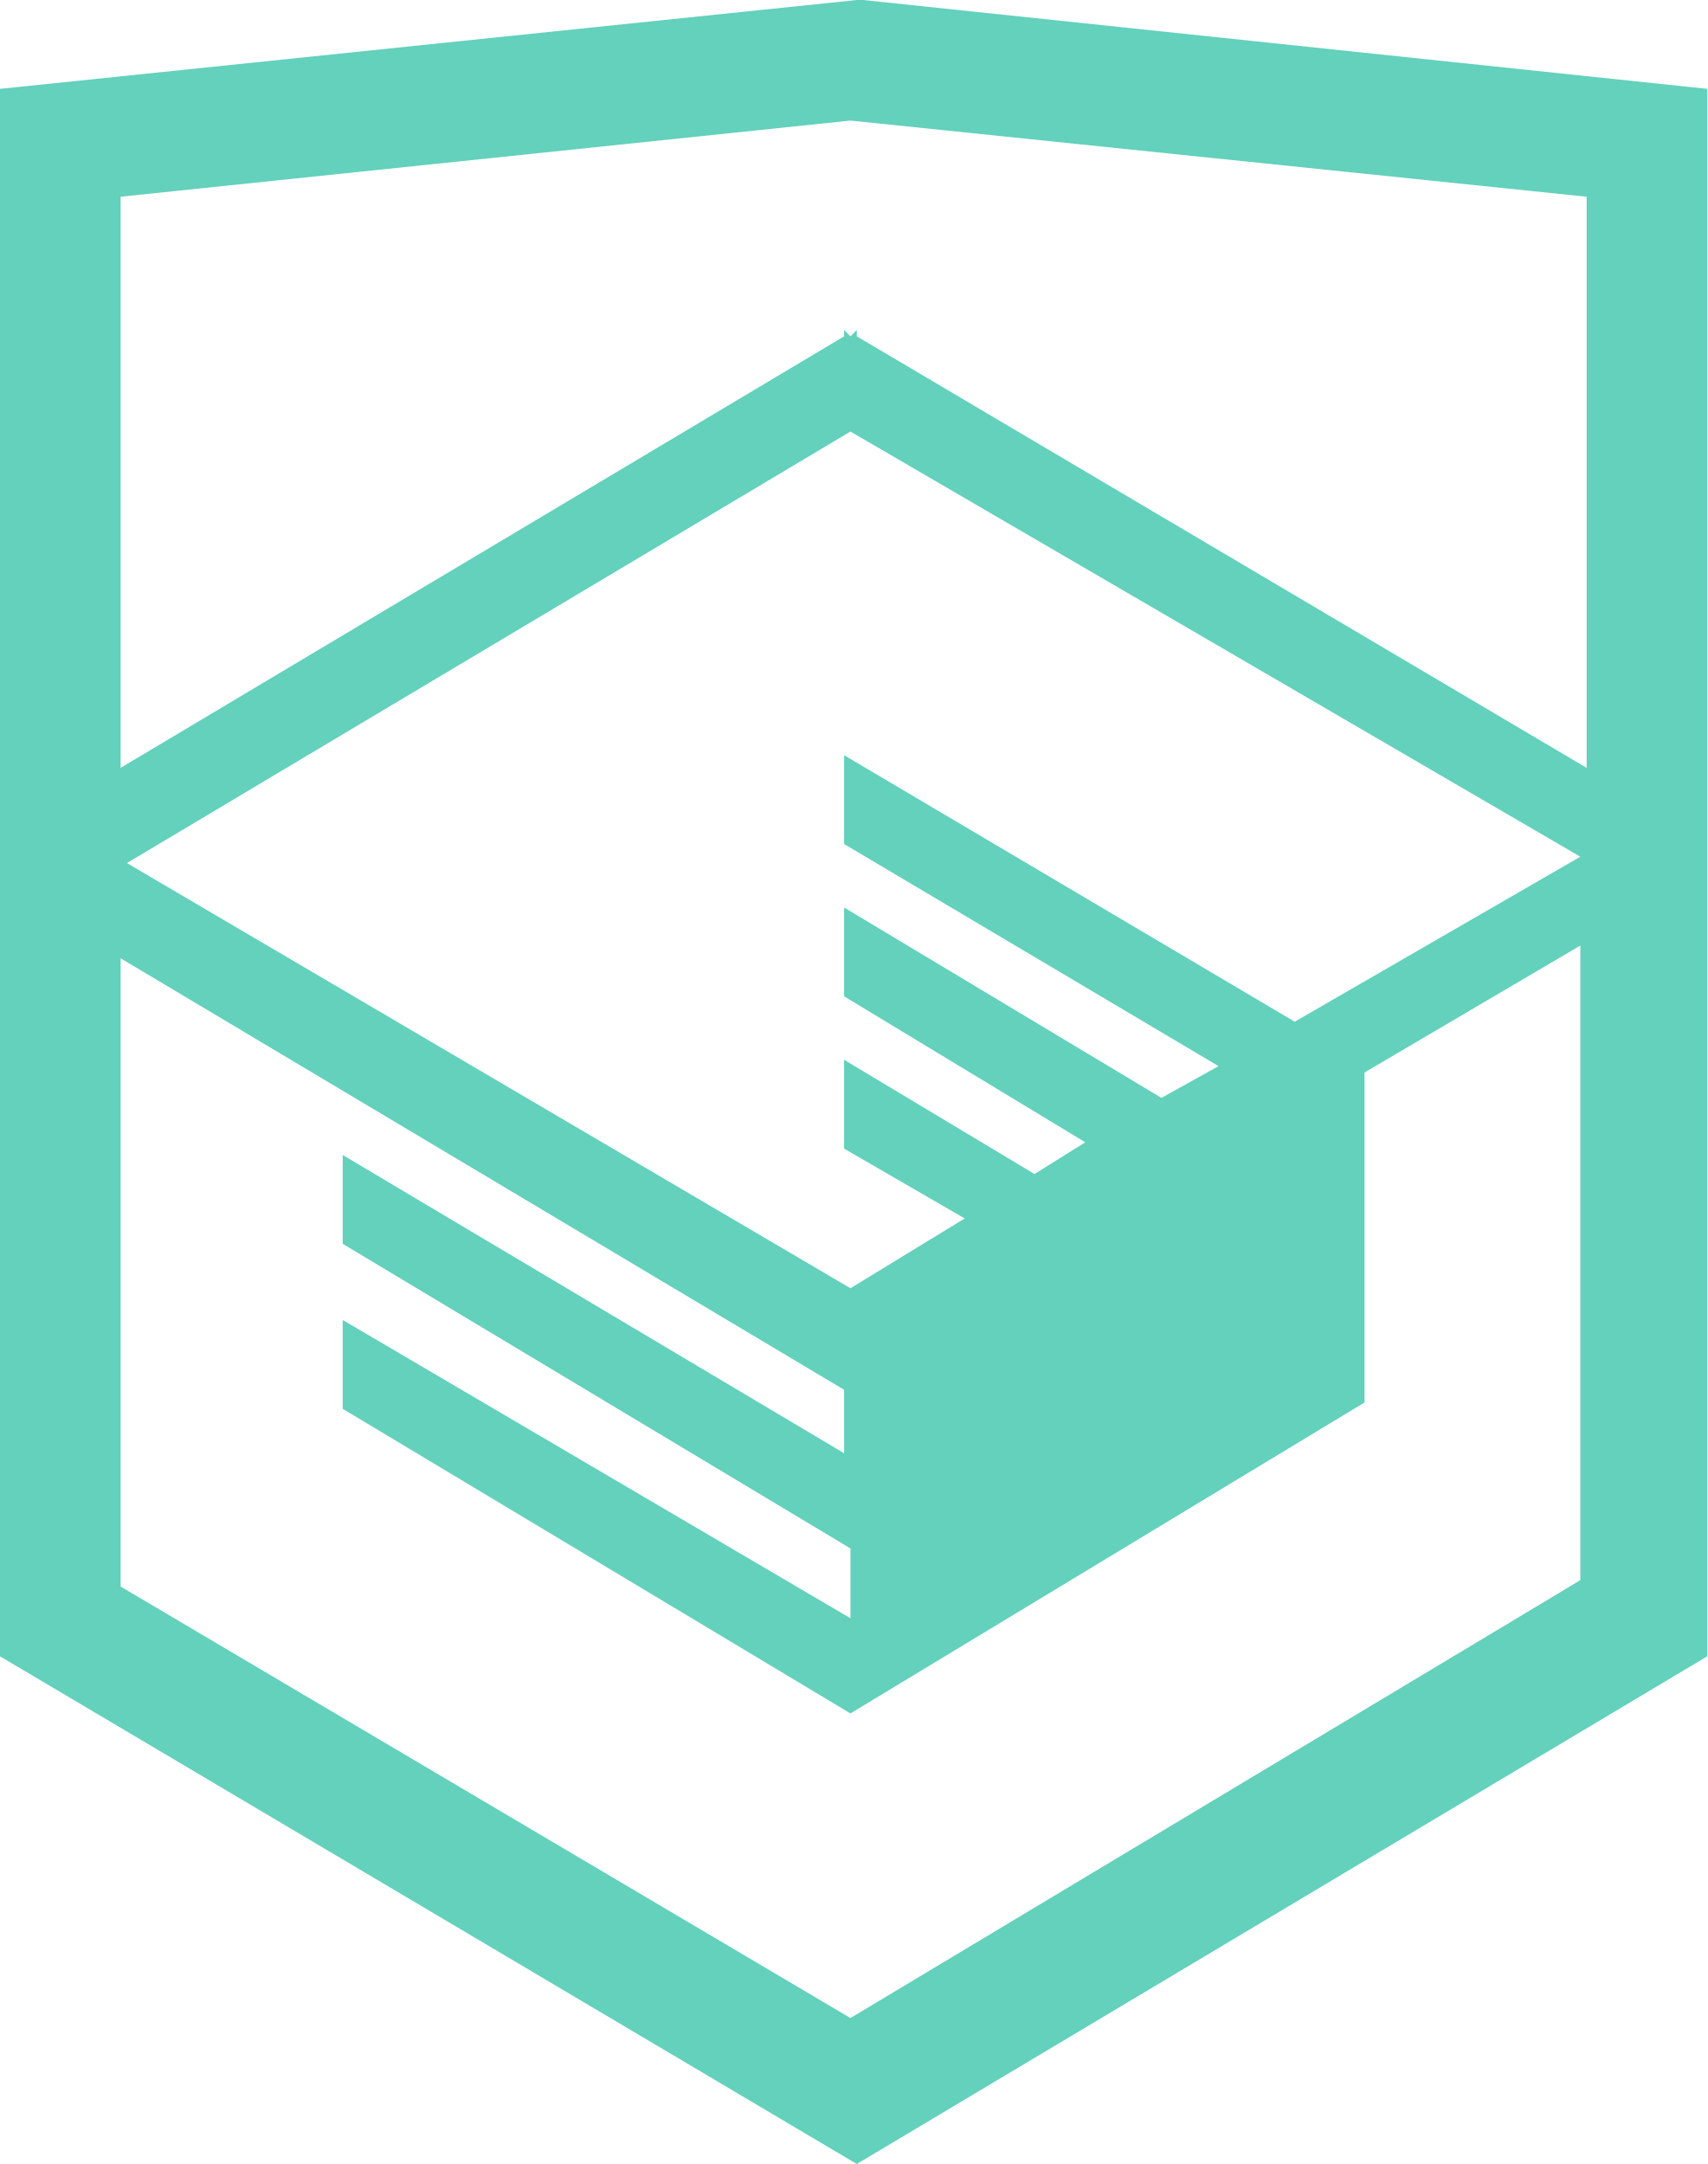
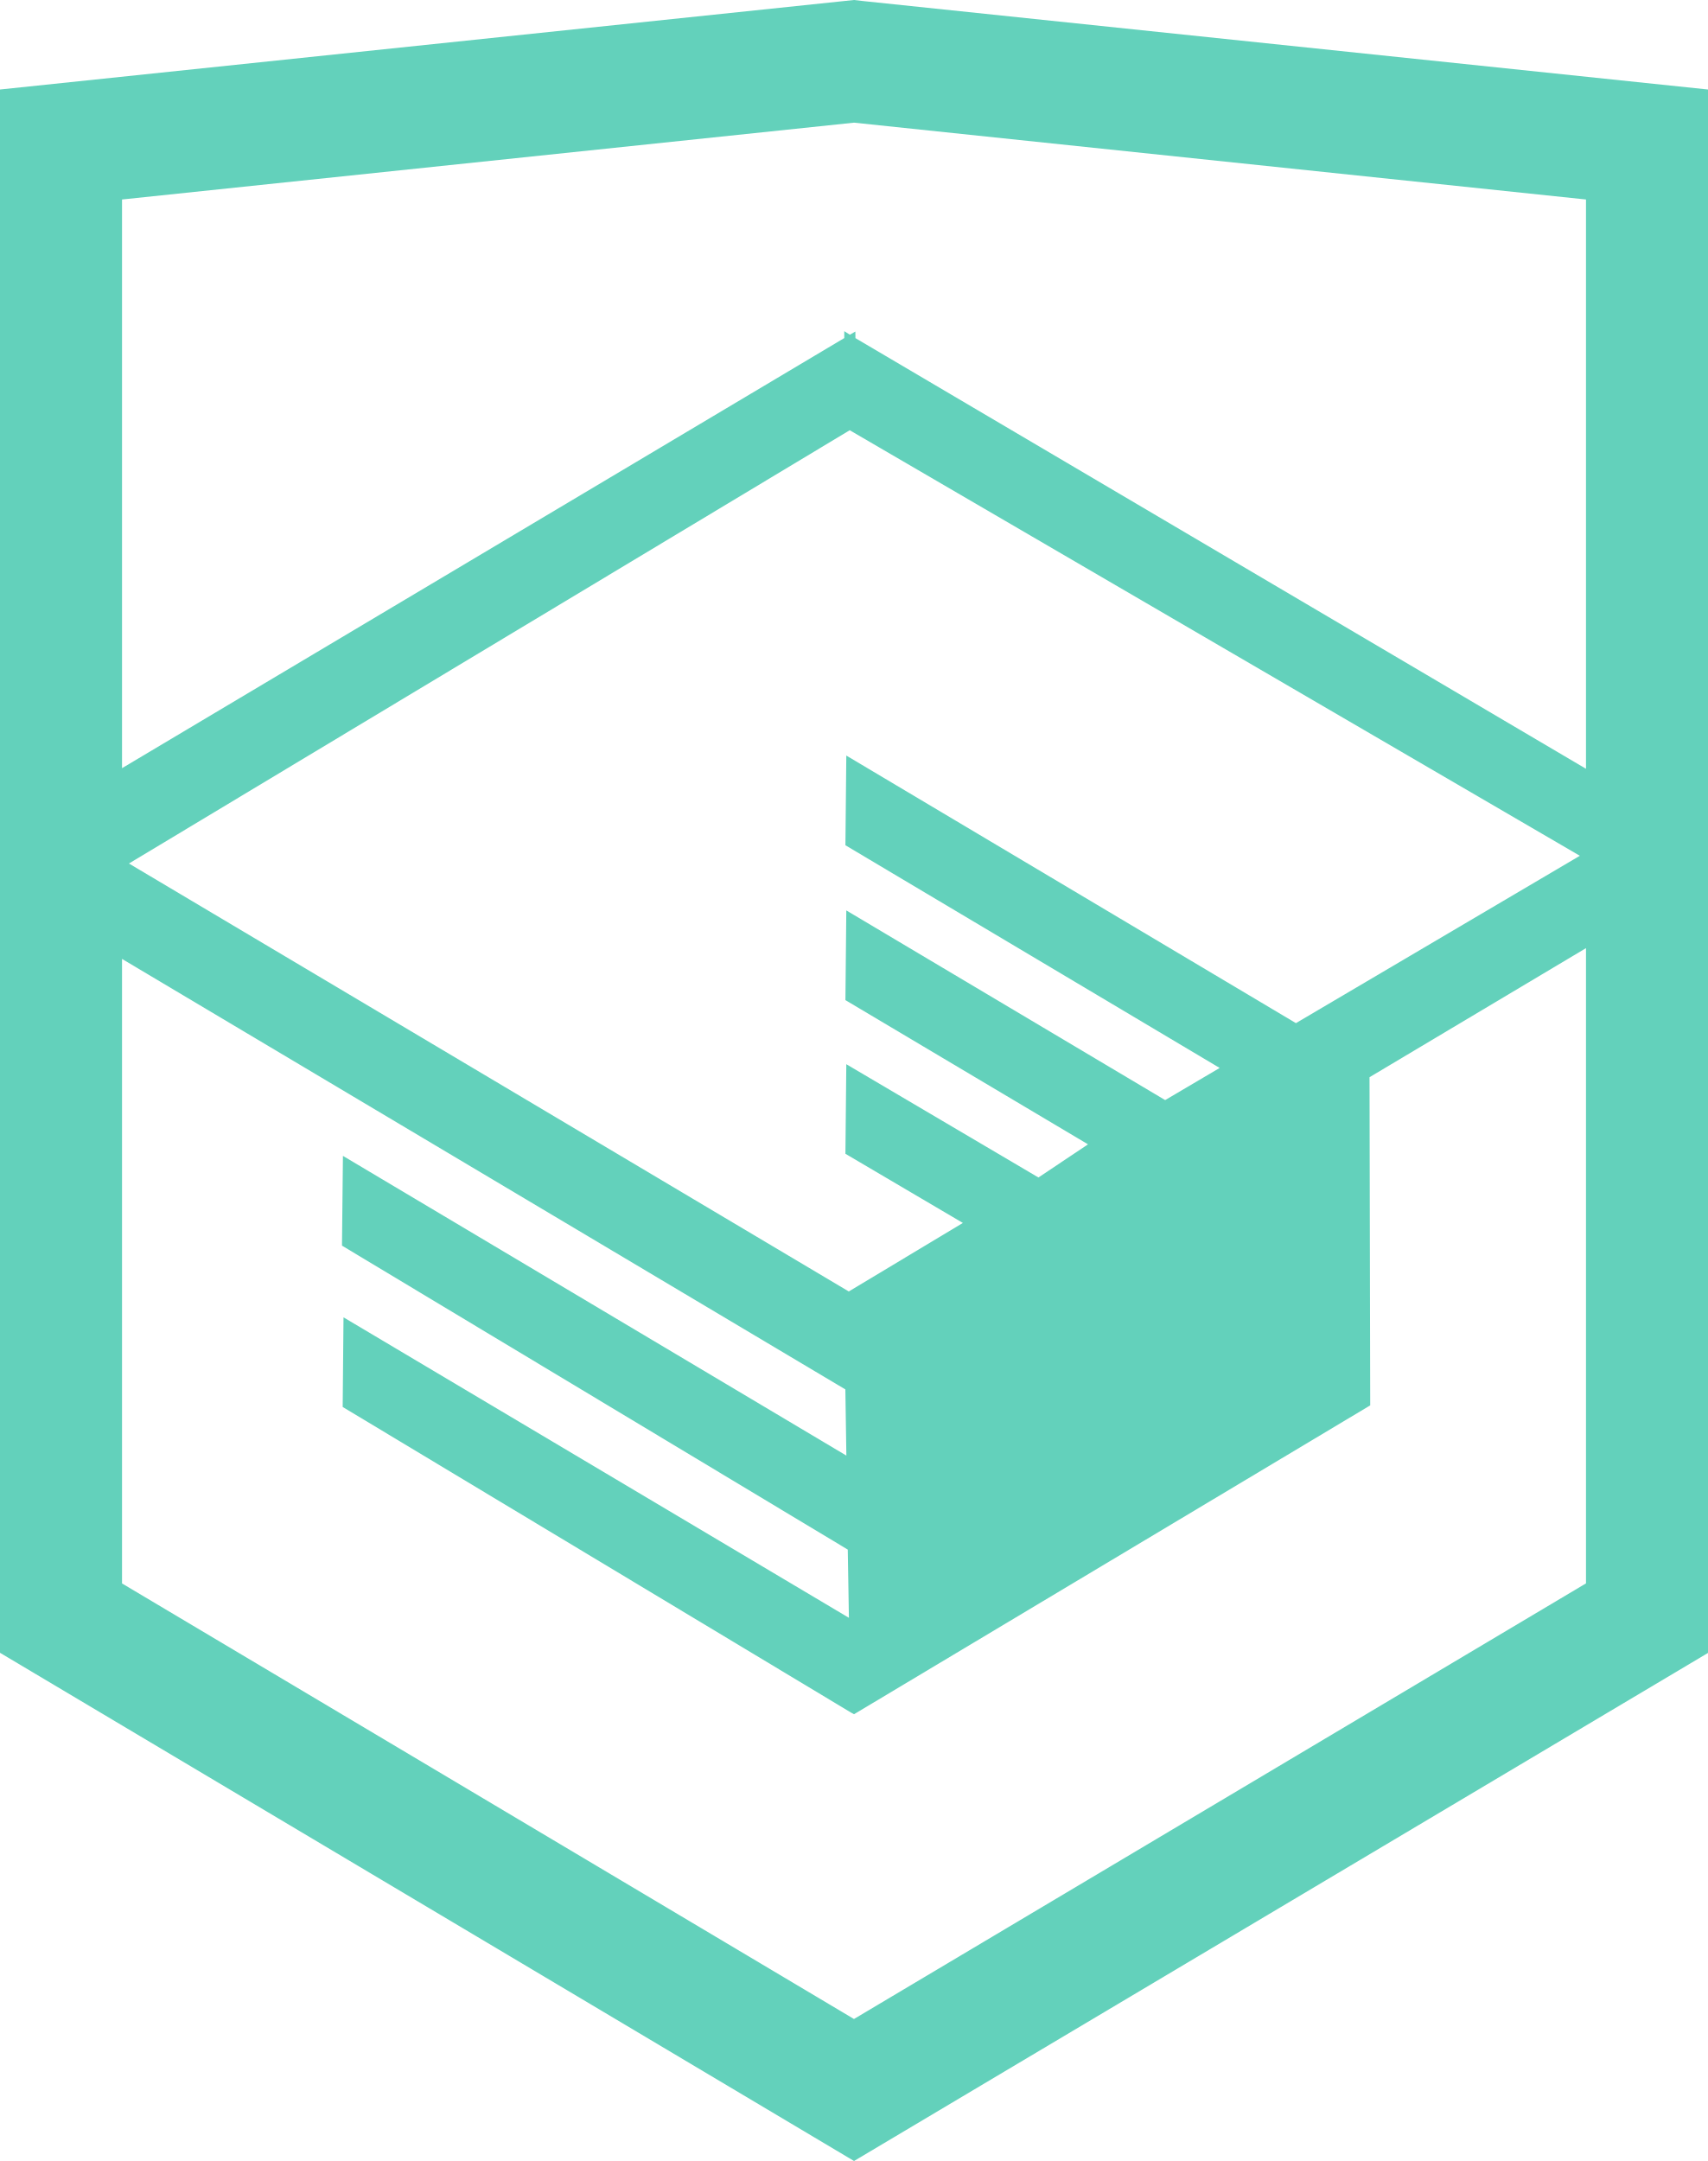
- <svg xmlns="http://www.w3.org/2000/svg" version="1.1" id="Layer_1" x="0px" y="0px" viewBox="0 0 26.9 34.1" style="enable-background:new 0 0 26.9 34.1;" xml:space="preserve">
-   <style type="text/css">
- 	.st0{fill:#63D1BB;}
- </style>
-   <path class="st0" d="M13.6,0l-0.1,0L0,1.4v24.7l13.5,8l13.4-8l0,0V1.4L13.6,0z M25,12.1L13.5,5.3l0-0.1l-0.1,0.1l-0.1-0.1v0.1  L1.9,12.1v-9l11.5-1.2L25,3.1L25,12.1L25,12.1z M13.4,6.8l11.5,6.7l-4.5,2.6l-7.1-4.2l0,1.4l5.9,3.5l-0.9,0.5l-5-3l0,1.4l3.8,2.3  l-0.8,0.5l-3-1.8l0,1.4l1.9,1.1l-1.8,1.1L2,13.6L13.4,6.8z M1.9,15.1l11.4,6.8l0,1l-7.9-4.7l0,1.4l8,4.8l0,1.1l-8-4.7l0,1.4l8,4.8  l0,0l8.1-4.9l0-5.2l3.4-2v10l-11.5,6.9L1.9,25V15.1z" />
+ <svg xmlns="http://www.w3.org/2000/svg" version="1.1" id="Layer_1" x="0px" y="0px" width="26.943px" height="34.09px" viewBox="0 0 26.943 34.09" enable-background="new 0 0 26.943 34.09" xml:space="preserve">
+   <path d="M13.62,0.017L13.472,0L0,1.412v24.661l13.473,8.017l13.43-7.99l0.042-0.025V1.412L13.62,0.017z M25.019,12.127L13.495,5.334 L13.494,5.23l-0.087,0.05l-0.088-0.056v0.109L1.925,12.118V3.147l11.548-1.212l11.547,1.212V12.127z M13.405,6.787L24.923,13.5 l-4.479,2.64l-7.093-4.221l-0.014,1.415l5.904,3.513l-0.86,0.507l-5.03-2.992l-0.014,1.415l3.827,2.275l-0.782,0.523l-3.031-1.787 l-0.014,1.413l1.853,1.091l-1.8,1.081L2.034,13.622L13.405,6.787z M1.925,15.127l11.411,6.791l0.016,1.044L5.41,18.234L5.395,19.65 l7.979,4.795l0.018,1.076l-7.973-4.74l-0.013,1.414l8.021,4.822l0.046,0.025l8.143-4.872l-0.011-5.177l3.415-2.036v10.021 L13.472,31.85L1.925,24.979V15.127z" fill="#63D1BB" />
</svg>
